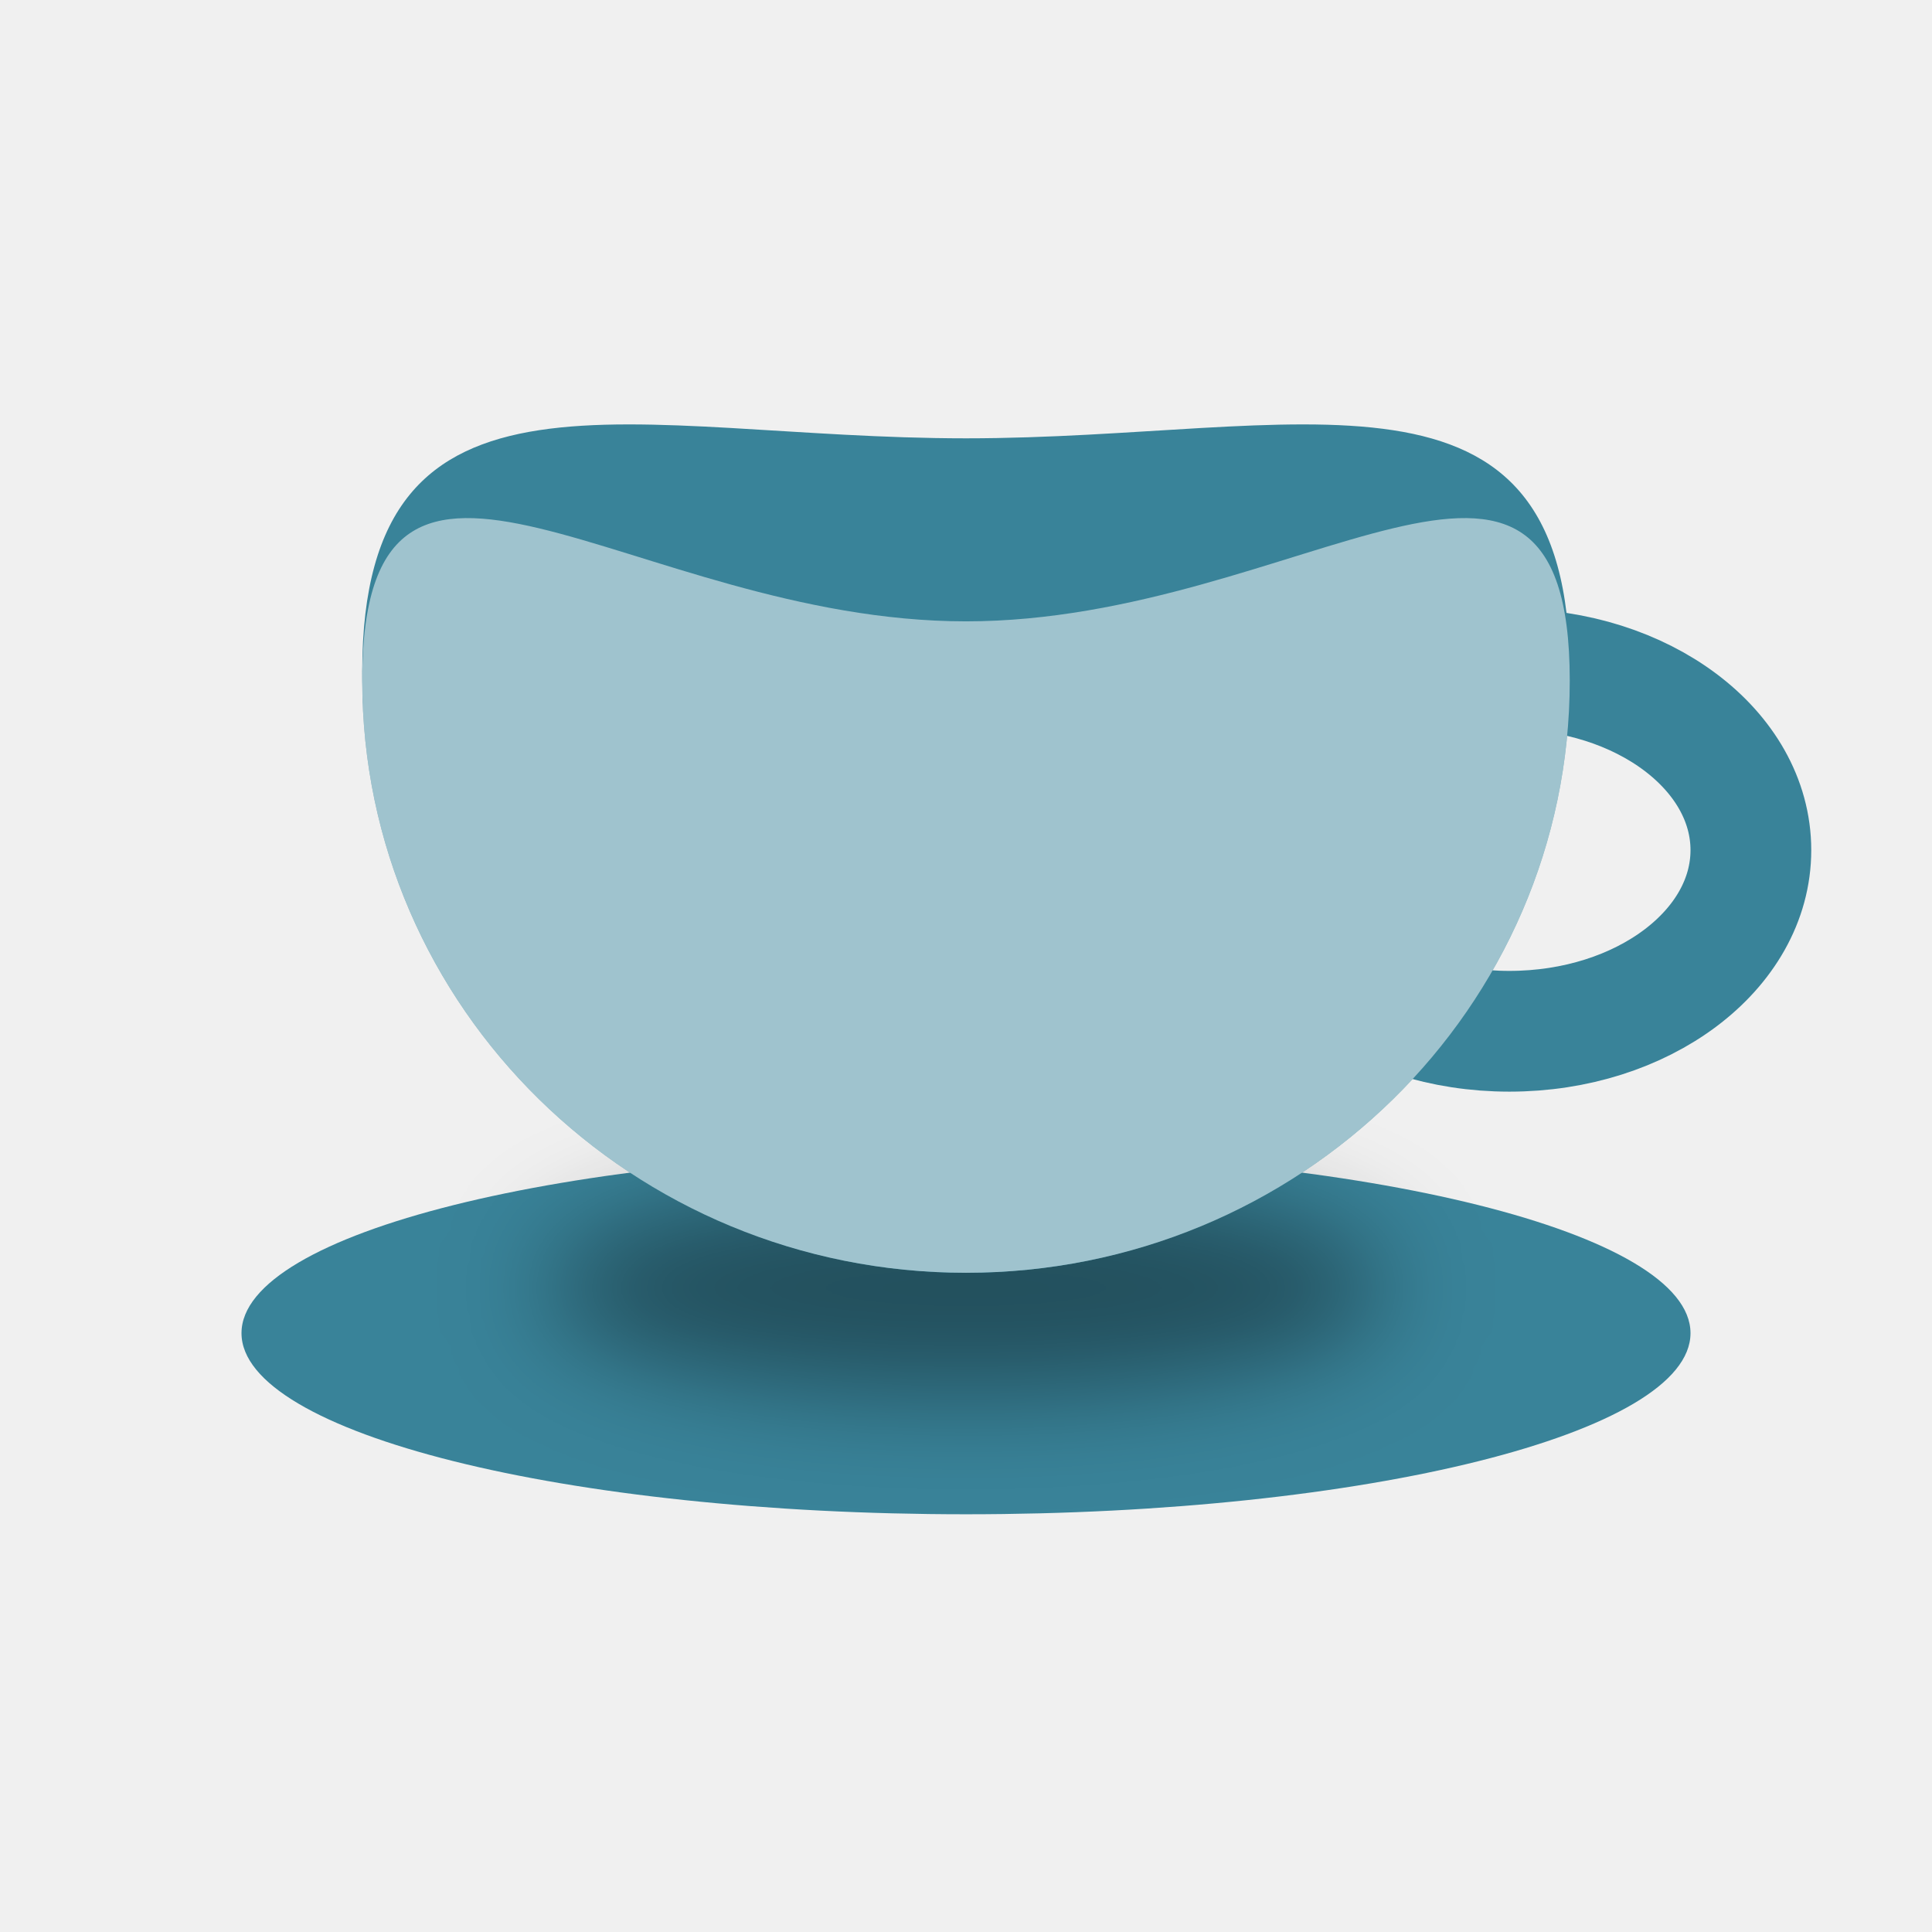
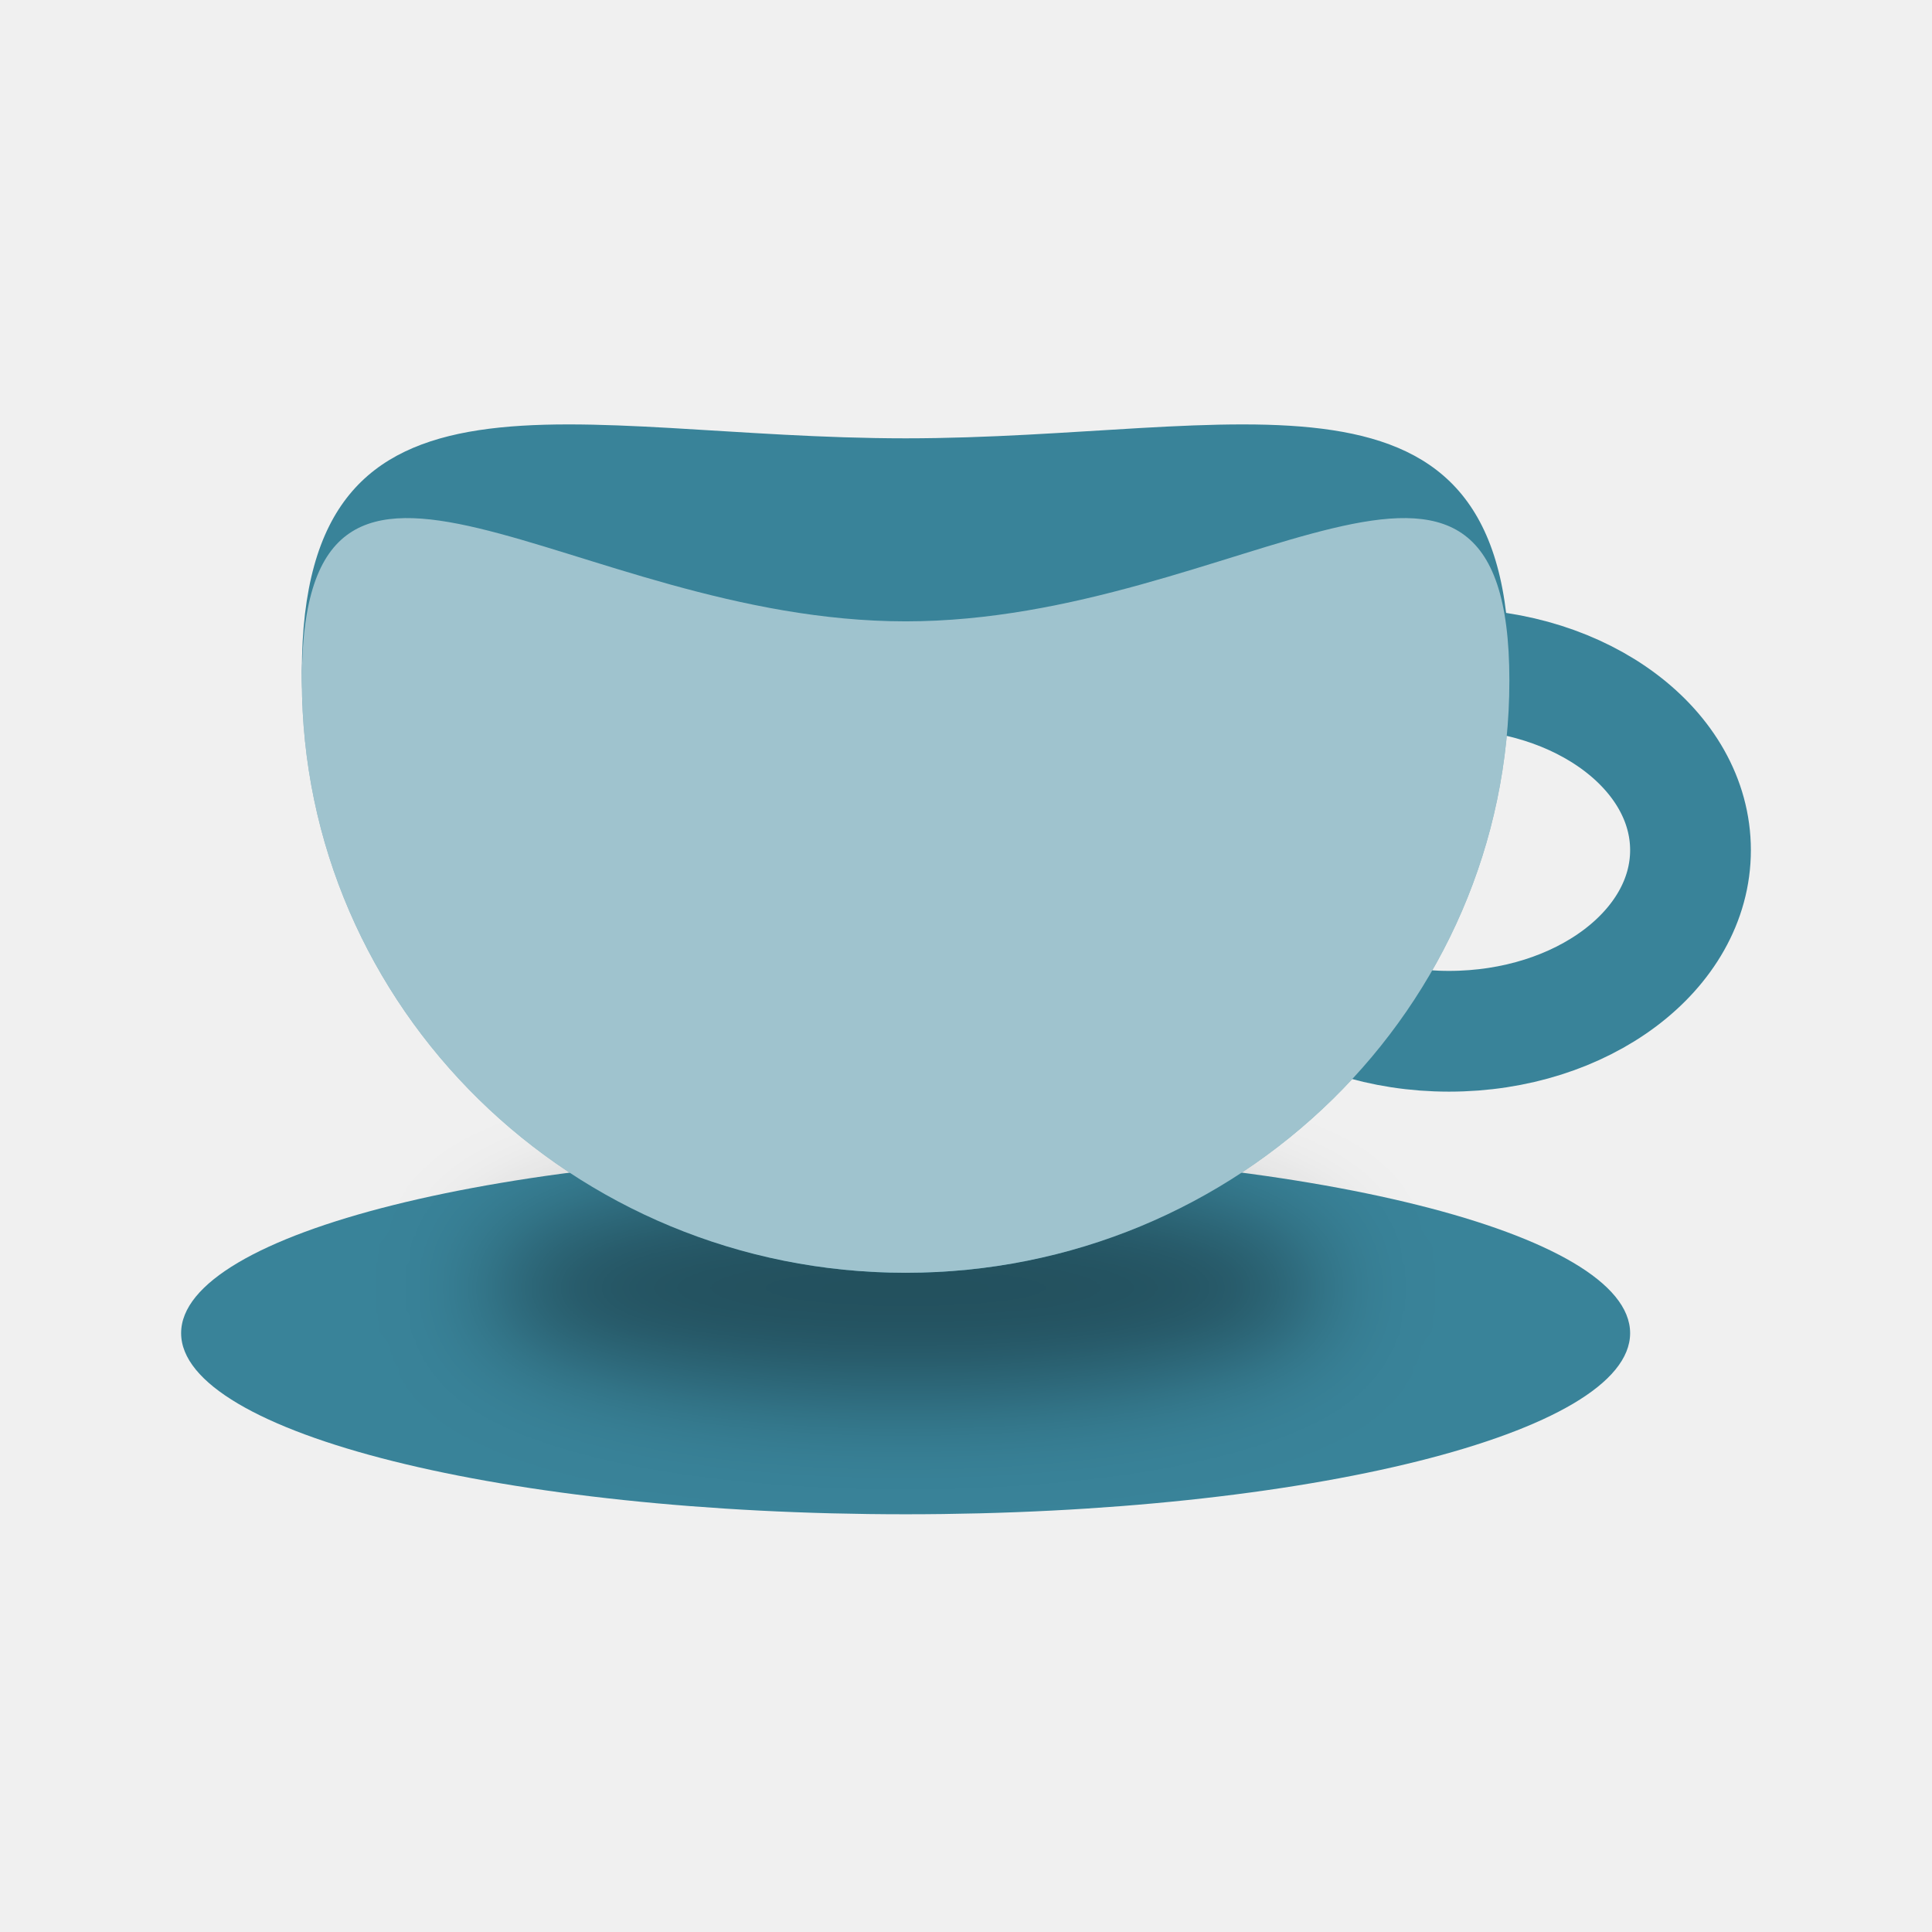
<svg xmlns="http://www.w3.org/2000/svg" width="256pt" height="256pt" viewBox="0 0 320 320" id="svg2" version="1.1" enable-background="new">
  <defs id="defs4">
    <filter style="color-interpolation-filters:sRGB" id="filter8115" x="-0.151" width="1.302" y="-0.603" height="2.206">
      <feGaussianBlur stdDeviation="8.794" id="feGaussianBlur8117" />
    </filter>
    <mask maskUnits="userSpaceOnUse" id="mask8706">
      <path id="path8708" d="m 260,872.727 c 1e-5,55.027 -44.772,99.635 -100,99.635 -55.228,0 -100,-44.608 -100,-99.635 0,-55.027 44.772,-38.577 100,-38.577 55.228,0 100,-16.45 100,38.577 z" style="fill:#398399;fill-opacity:1;stroke:none" />
    </mask>
    <filter style="color-interpolation-filters:sRGB" id="filter9242" x="-0.088" width="1.175" y="-0.14" height="1.281">
      <feGaussianBlur stdDeviation="7.312" id="feGaussianBlur9244" />
    </filter>
  </defs>
-   <g id="layer2" style="display:inline">
-     <ellipse style="fill:#398399;fill-opacity:1;fill-rule:evenodd;stroke:none;stroke-width:1.477px;stroke-linecap:butt;stroke-linejoin:miter;stroke-opacity:1" id="path3336" cx="160" cy="220.811" rx="120" ry="30" />
-     <ellipse style="fill:#000000;fill-opacity:0.398;stroke:none;stroke-width:20;stroke-miterlimit:4;stroke-dasharray:none;stroke-opacity:1;filter:url(#filter8115)" id="path4166" cx="160" cy="213.311" rx="70" ry="17.5" />
-   </g>
-   <g id="layer4" style="display:inline">
-     <ellipse style="fill:none;fill-opacity:1;stroke:#398399;stroke-width:20;stroke-miterlimit:4;stroke-dasharray:none;stroke-opacity:1" id="path4164" cx="250" cy="140.811" rx="40" ry="30" />
-   </g>
-   <g id="layer6" style="display:inline">
-     <path style="fill:#398399;fill-opacity:1;stroke:none" d="m 260,111.177 c 1e-5,55.027 -44.772,99.635 -100,99.635 -55.228,0 -100,-44.608 -100,-99.635 0,-55.027 44.772,-38.577 100,-38.577 55.228,0 100,-16.45 100,38.577 z" id="path4140-6" />
-   </g>
-   <g id="layer5" style="display:inline">
-     <path style="fill:#000000;fill-opacity:1;stroke:none;filter:url(#filter9242)" mask="url(#mask8706)" d="m 260,874.274 c 0.528,38.499 -24.566,75.23 -59.957,89.908 -36.993,16.332 -83.359,7.685 -111.596,-21.386 -21.297,-21.259 -32.701,-53.14 -26.884,-82.948 1.392,-8.539 9.993,-13.894 18.305,-12.391 21.704,3.072 41.821,13.144 63.666,15.785 27.992,4.727 55.546,-4.618 81.91,-12.809 9.288,-2.318 21.755,-6.465 29.303,1.828 4.818,6.157 5.114,14.527 5.254,22.012 z" id="path4140-7" transform="translate(0,-761.5508)" />
-   </g>
-   <g style="display:inline" id="g9381">
-     <path id="path9383" d="m 260,112.724 c 1e-5,54.172 -44.772,98.088 -100,98.088 -55.228,0 -100,-43.915 -100,-98.088 0,-54.172 44.772,-9.809 100,-9.809 55.228,0 100,-44.364 100,9.809 z" style="fill:#398399;fill-opacity:1;stroke:none" />
-   </g>
+   <g id="layer2" style="display:inline" />
+   <g id="layer4" style="display:inline" />
+   <g id="layer6" style="display:inline" />
+   <g id="layer5" style="display:inline" />
+   <g style="display:inline" id="g9381" />
  <g id="layer3" style="display:inline">
-     <path style="fill:#ffffff;fill-opacity:0.518;stroke:none" d="m 260,112.724 c 1e-5,54.172 -44.772,98.088 -100,98.088 -55.228,0 -100,-43.915 -100,-98.088 0,-54.172 44.772,-9.809 100,-9.809 55.228,0 100,-44.364 100,9.809 z" id="path4140" />
+     <g id="g8705" transform="translate(-10,1.0542778e-4)">
+       <ellipse ry="30" rx="120" cy="220.811" cx="160" id="path3336" style="display:inline;fill:#398399;fill-opacity:1;fill-rule:evenodd;stroke:none;stroke-width:1.477px;stroke-linecap:butt;stroke-linejoin:miter;stroke-opacity:1" />
+       <ellipse ry="17.5" rx="70" cy="213.311" cx="160" id="path4166" style="display:inline;fill:#000000;fill-opacity:0.398;stroke:none;stroke-width:20;stroke-miterlimit:4;stroke-dasharray:none;stroke-opacity:1;filter:url(#filter8115)" />
+       <ellipse ry="30" rx="40" cy="140.811" cx="250" id="path4164" style="display:inline;fill:none;fill-opacity:1;stroke:#398399;stroke-width:20;stroke-miterlimit:4;stroke-dasharray:none;stroke-opacity:1" />
+       <path id="path4140-6" d="m 260,111.177 c 1e-5,55.027 -44.772,99.635 -100,99.635 -55.228,0 -100,-44.608 -100,-99.635 0,-55.027 44.772,-38.577 100,-38.577 55.228,0 100,-16.45 100,38.577 z" style="display:inline;fill:#398399;fill-opacity:1;stroke:none" />
+       <path transform="translate(0,-761.5508)" id="path4140-7" d="m 260,874.274 c 0.528,38.499 -24.566,75.23 -59.957,89.908 -36.993,16.332 -83.359,7.685 -111.596,-21.386 -21.297,-21.259 -32.701,-53.14 -26.884,-82.948 1.392,-8.539 9.993,-13.894 18.305,-12.391 21.704,3.072 41.821,13.144 63.666,15.785 27.992,4.727 55.546,-4.618 81.91,-12.809 9.288,-2.318 21.755,-6.465 29.303,1.828 4.818,6.157 5.114,14.527 5.254,22.012 z" mask="url(#mask8706)" style="display:inline;fill:#000000;fill-opacity:1;stroke:none;filter:url(#filter9242)" />
+       <path style="display:inline;fill:#398399;fill-opacity:1;stroke:none" d="m 260,112.724 c 1e-5,54.172 -44.772,98.088 -100,98.088 -55.228,0 -100,-43.915 -100,-98.088 0,-54.172 44.772,-9.809 100,-9.809 55.228,0 100,-44.364 100,9.809 z" id="path9383" />
+       <path id="path4140" d="m 260,112.724 c 1e-5,54.172 -44.772,98.088 -100,98.088 -55.228,0 -100,-43.915 -100,-98.088 0,-54.172 44.772,-9.809 100,-9.809 55.228,0 100,-44.364 100,9.809 z" style="fill:#ffffff;fill-opacity:0.518;stroke:none" />
+     </g>
  </g>
</svg>
